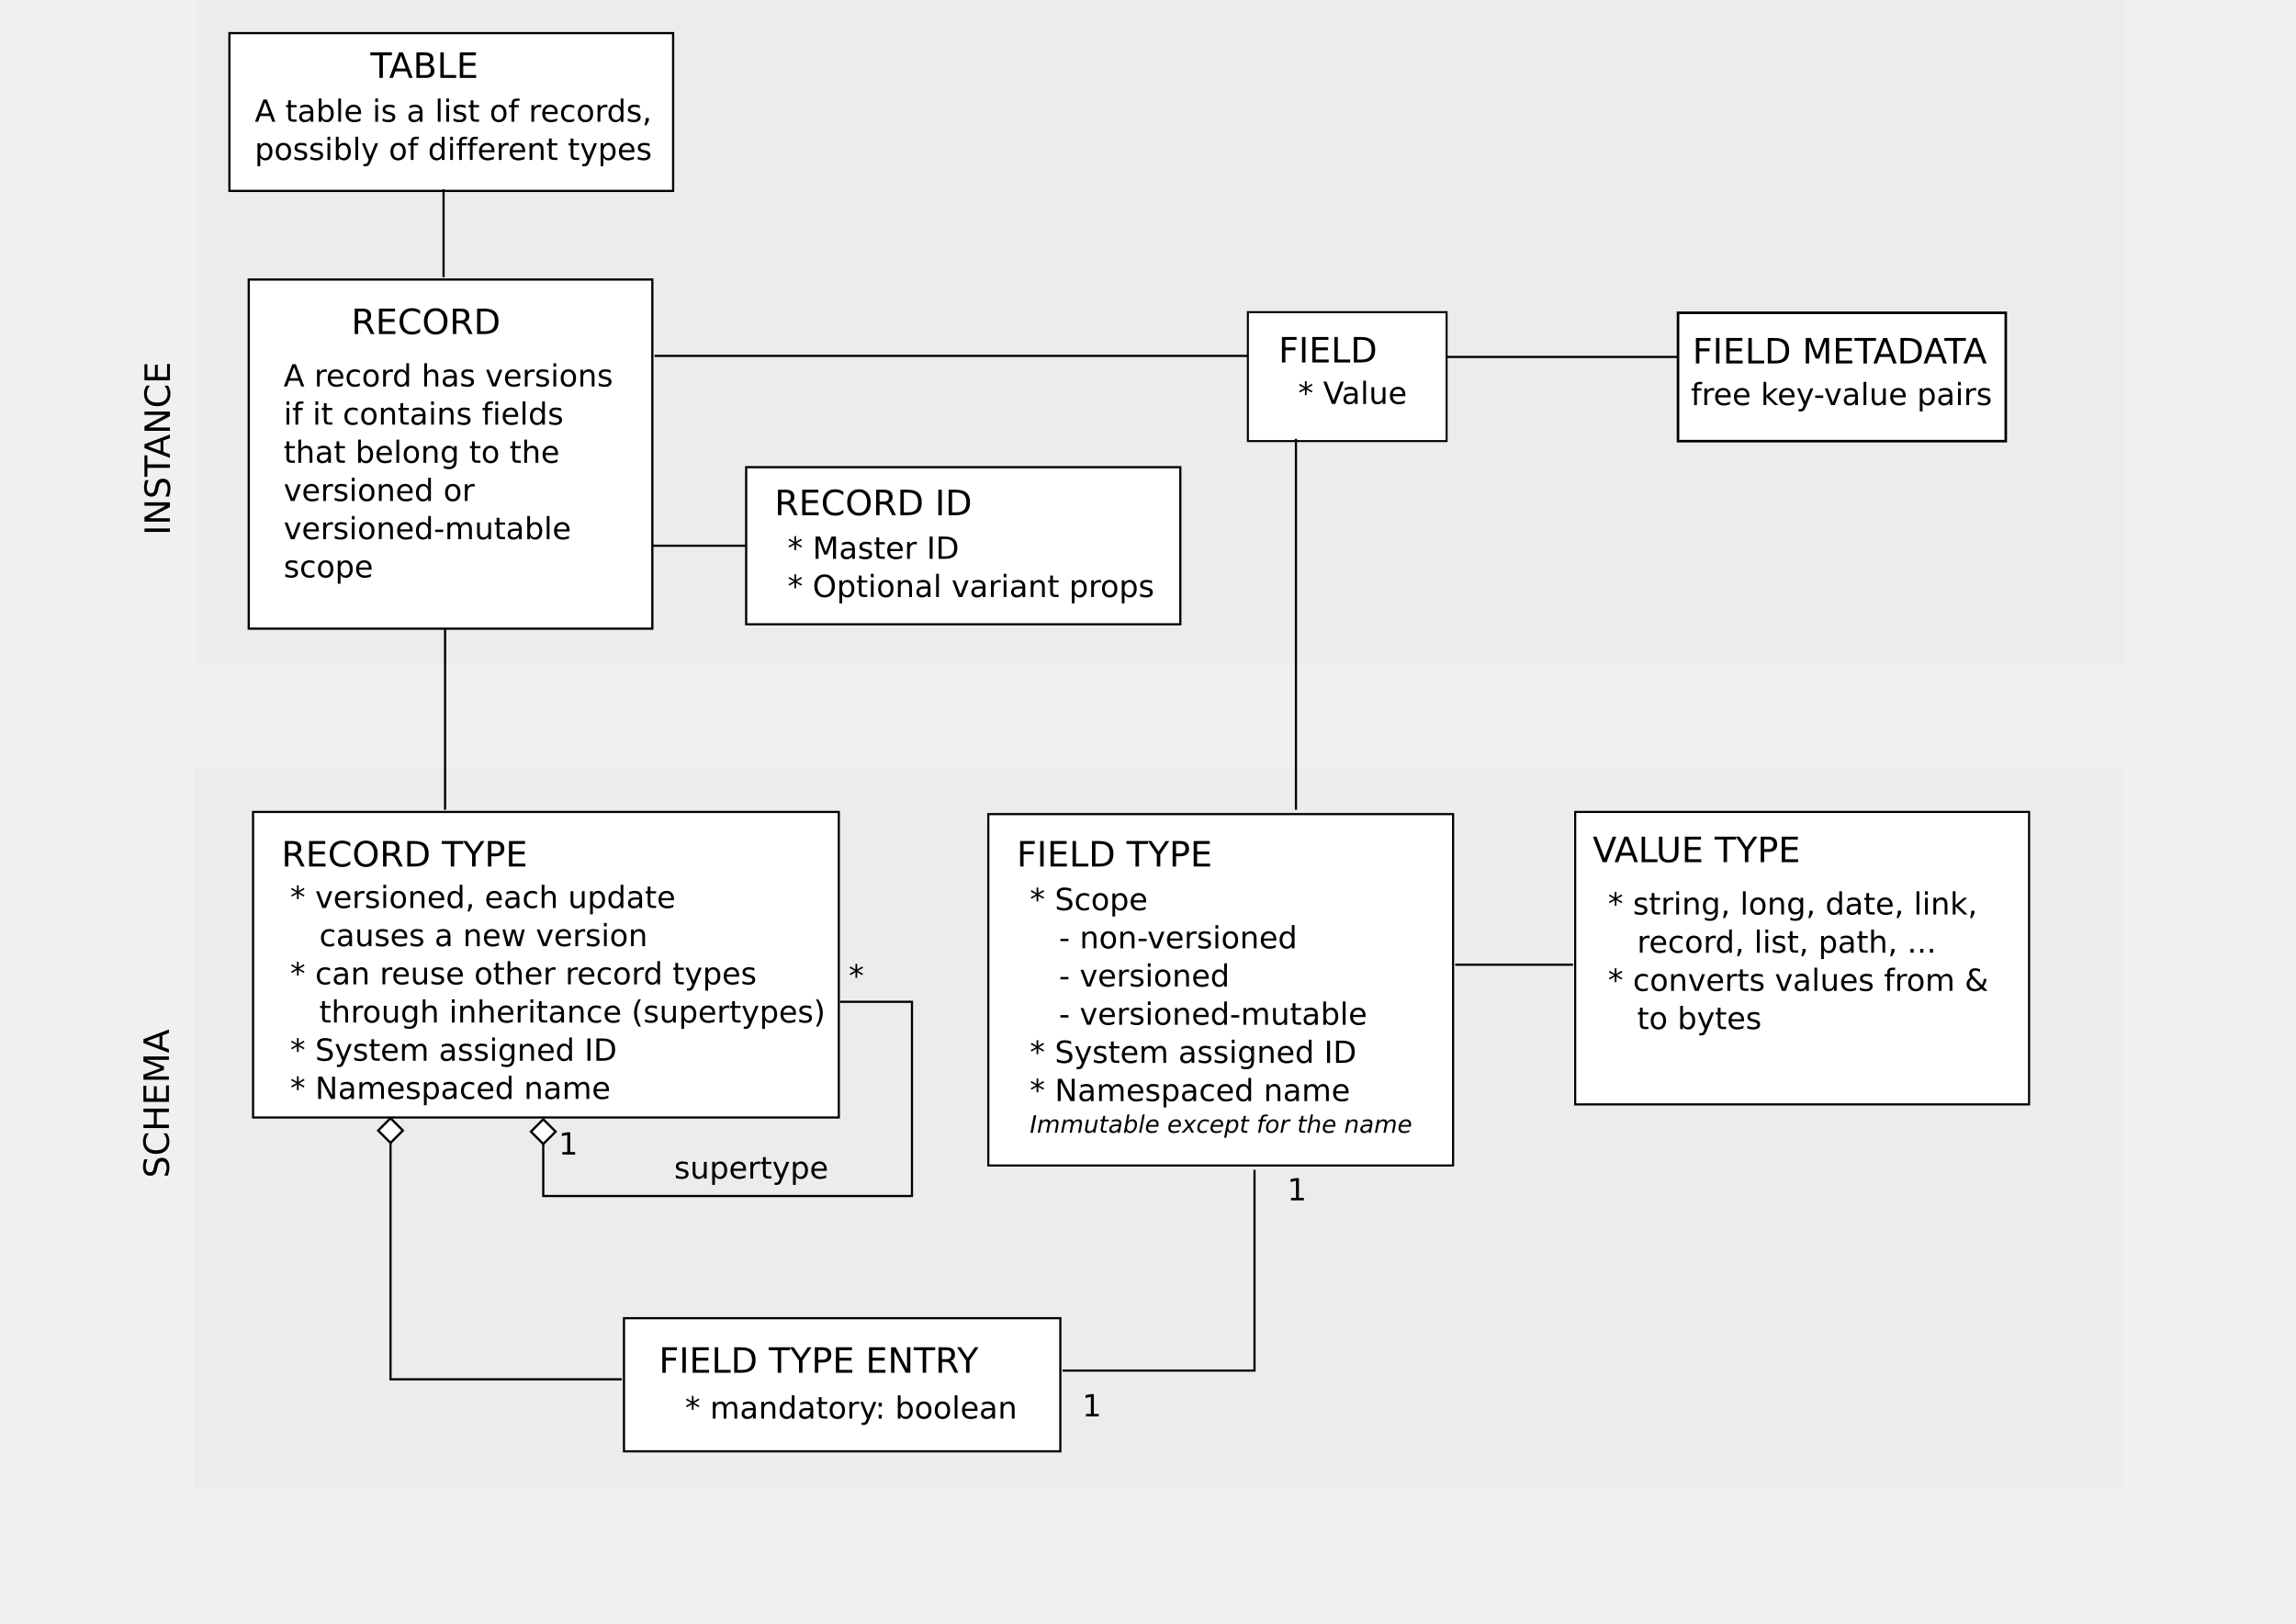
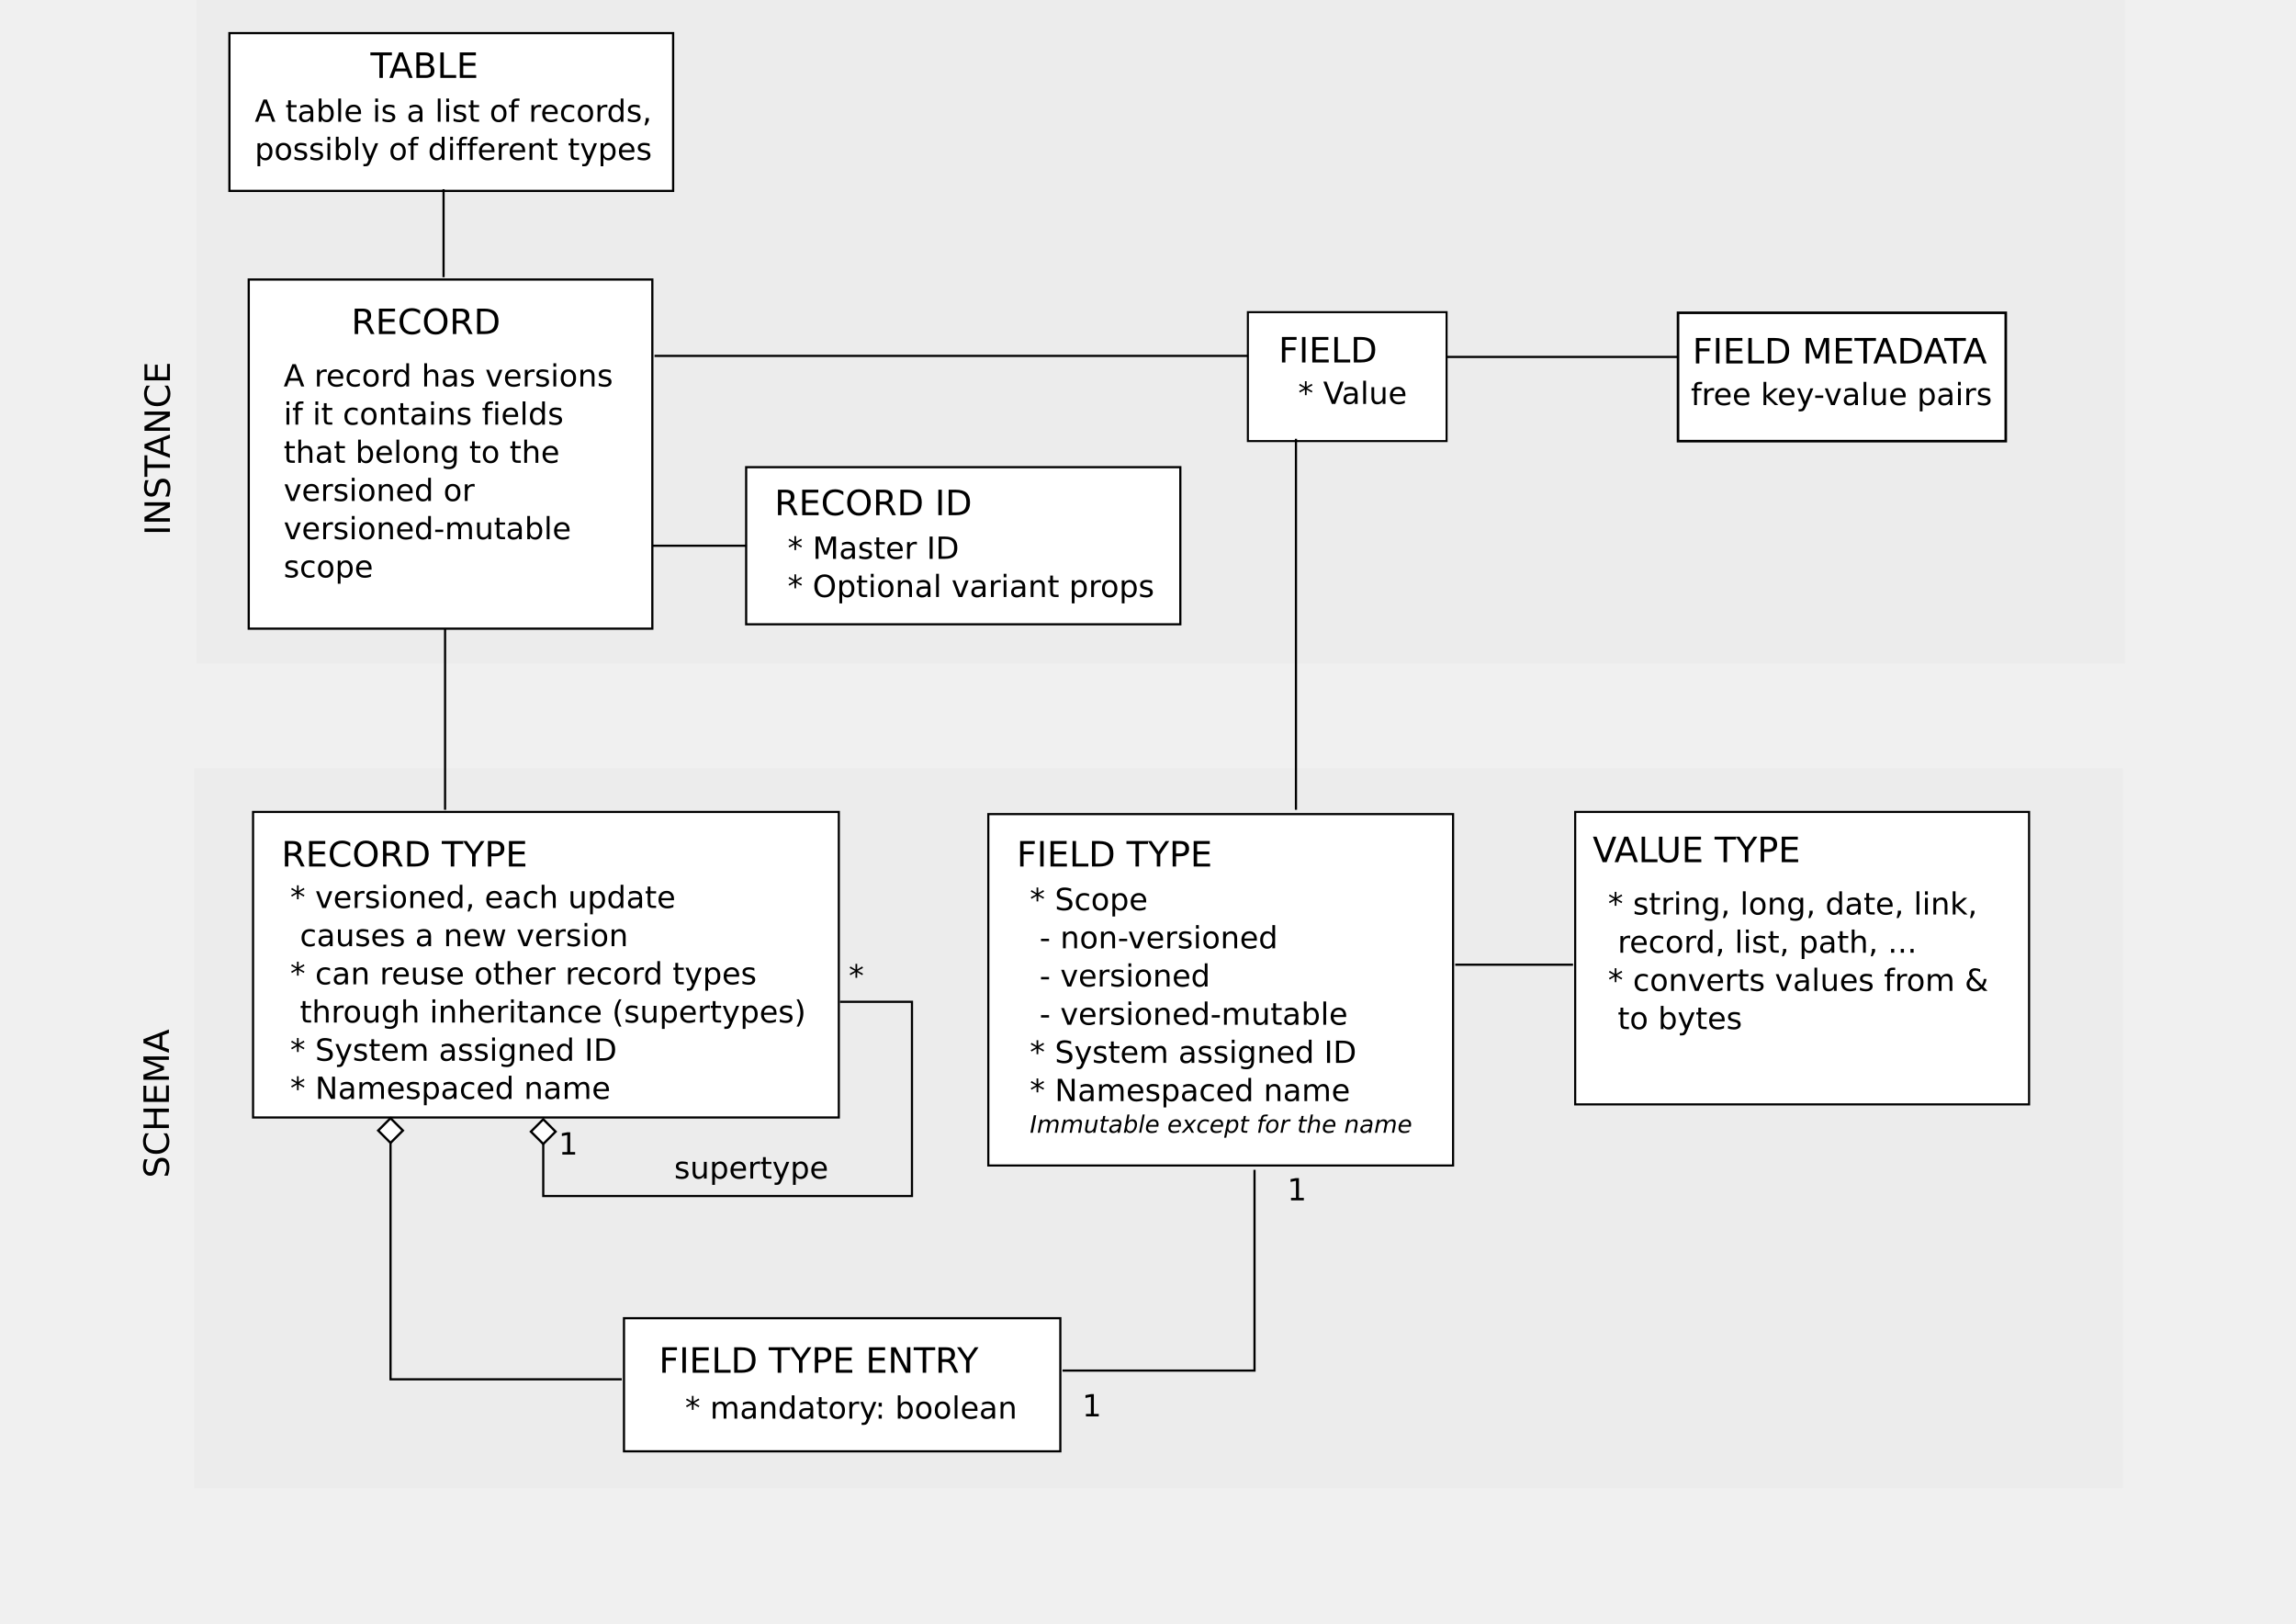
- <svg xmlns="http://www.w3.org/2000/svg" width="1052.362" height="744.094" id="svg4011" version="1.1">
+ <svg xmlns="http://www.w3.org/2000/svg" id="svg4011" width="1052.362" height="744.094" version="1.1">
  <defs id="defs4013">
-     <marker orient="auto" refY="0.0" refX="0.0" id="EmptyDiamondL" style="overflow:visible">
-       <path id="path4734" d="M 0,-7.071 L -7.071,0 L 0,7.071 L 7.071,0 L 0,-7.071 z " style="fill-rule:evenodd;fill:#FFFFFF;stroke:#000000;stroke-width:1.0pt;marker-start:none" transform="scale(0.8)" />
+     <marker id="EmptyDiamondL" orient="auto" refX="0" refY="0" style="overflow:visible">
+       <path id="path4734" d="M 0,-7.071 L -7.071,0 L 0,7.071 L 7.071,0 L 0,-7.071 z" transform="scale(0.8)" style="fill-rule:evenodd;fill:#fff;stroke:#000;stroke-width:1pt;marker-start:none" />
    </marker>
  </defs>
-   <g id="layer2" />
  <g id="layer1" transform="translate(0,-308.2677)">
-     <rect y="660.362" x="89" height="330" width="884" id="rect5359" style="fill:#ececec;fill-opacity:1;stroke:#000000;stroke-width:0;stroke-miterlimit:4;stroke-opacity:1;stroke-dasharray:none;stroke-dashoffset:0" />
-     <rect style="fill:#ececec;fill-opacity:1;stroke:#000000;stroke-width:0;stroke-miterlimit:4;stroke-opacity:1;stroke-dasharray:none;stroke-dashoffset:0" id="rect5357" width="884" height="309.057" x="90" y="303.305" />
-     <rect style="fill:#ffffff;stroke:#000000;stroke-width:0.97;stroke-miterlimit:4;stroke-opacity:1;stroke-dasharray:none" id="rect5318" width="208.03" height="134.03" x="721.985" y="680.347" />
-     <rect style="fill:#ffffff;stroke:#000000;stroke-width:1;stroke-miterlimit:4;stroke-opacity:1;stroke-dasharray:none" id="rect5094" width="200" height="61" x="286" y="912.362" />
-     <rect style="fill:#ffffff;stroke:#000000;stroke-width:0.973;stroke-miterlimit:4;stroke-opacity:1;stroke-dasharray:none" id="rect5084" width="213.027" height="161.027" x="452.987" y="681.349" />
-     <rect style="fill:#ffffff;stroke:#000000;stroke-width:1.009;stroke-miterlimit:4;stroke-opacity:1;stroke-dasharray:none" id="rect5343" width="184.991" height="159.991" x="114.005" y="436.367" />
-     <text xml:space="preserve" style="font-size:40px;font-style:normal;font-weight:normal;fill:#000000;fill-opacity:1;stroke:none;font-family:Bitstream Vera Sans" x="161" y="461.362" id="text4021">
+     <rect id="rect5359" width="884" height="330" x="89" y="660.362" style="fill:#ececec;fill-opacity:1;stroke:#000;stroke-width:0;stroke-miterlimit:4;stroke-opacity:1;stroke-dasharray:none;stroke-dashoffset:0" />
+     <rect style="fill:#ececec;fill-opacity:1;stroke:#000;stroke-width:0;stroke-miterlimit:4;stroke-opacity:1;stroke-dasharray:none;stroke-dashoffset:0" id="rect5357" width="884" height="309.057" x="90" y="303.305" />
+     <rect style="fill:#fff;stroke:#000;stroke-width:.97;stroke-miterlimit:4;stroke-opacity:1;stroke-dasharray:none" id="rect5318" width="208.03" height="134.03" x="721.985" y="680.347" />
+     <rect style="fill:#fff;stroke:#000;stroke-width:1;stroke-miterlimit:4;stroke-opacity:1;stroke-dasharray:none" id="rect5094" width="200" height="61" x="286" y="912.362" />
+     <rect style="fill:#fff;stroke:#000;stroke-width:.973;stroke-miterlimit:4;stroke-opacity:1;stroke-dasharray:none" id="rect5084" width="213.027" height="161.027" x="452.987" y="681.349" />
+     <rect style="fill:#fff;stroke:#000;stroke-width:1.009;stroke-miterlimit:4;stroke-opacity:1;stroke-dasharray:none" id="rect5343" width="184.991" height="159.991" x="114.005" y="436.367" />
+     <text style="font-size:40px;font-style:normal;font-weight:400;fill:#000;fill-opacity:1;stroke:none;font-family:Bitstream Vera Sans" id="text4021" x="161" y="461.362" xml:space="preserve">
      <tspan id="tspan4023" x="161" y="461.362" style="font-size:16px">RECORD</tspan>
    </text>
-     <text xml:space="preserve" style="font-size:14px;font-style:normal;font-weight:normal;fill:#000000;fill-opacity:1;stroke:none;font-family:Bitstream Vera Sans" x="130" y="485.362" id="text4025">
+     <text style="font-size:14px;font-style:normal;font-weight:400;fill:#000;fill-opacity:1;stroke:none;font-family:Bitstream Vera Sans" id="text4025" x="130" y="485.362" xml:space="preserve">
      <tspan id="tspan4027" x="130" y="485.362">A record has versions</tspan>
-       <tspan x="130" y="502.862" id="tspan4029">if it contains fields</tspan>
-       <tspan x="130" y="520.362" id="tspan4031">that belong to the</tspan>
-       <tspan x="130" y="537.862" id="tspan5339">versioned or</tspan>
-       <tspan x="130" y="555.362" id="tspan5341">versioned-mutable</tspan>
-       <tspan x="130" y="572.862" id="tspan4033">scope</tspan>
+       <tspan id="tspan4029" x="130" y="502.862">if it contains fields</tspan>
+       <tspan id="tspan4031" x="130" y="520.362">that belong to the</tspan>
+       <tspan id="tspan5339" x="130" y="537.862">versioned or</tspan>
+       <tspan id="tspan5341" x="130" y="555.362">versioned-mutable</tspan>
+       <tspan id="tspan4033" x="130" y="572.862">scope</tspan>
    </text>
-     <rect style="fill:#ffffff;stroke:#000000;stroke-width:0.92;stroke-miterlimit:4;stroke-opacity:1;stroke-dasharray:none" id="rect5345" width="91.08" height="59.08" x="571.96" y="451.322" />
-     <text id="text4035" y="474.362" x="586" style="font-size:40px;font-style:normal;font-weight:normal;fill:#000000;fill-opacity:1;stroke:none;font-family:Bitstream Vera Sans" xml:space="preserve">
-       <tspan style="font-size:16px" y="474.362" x="586" id="tspan4037">FIELD</tspan>
+     <rect style="fill:#fff;stroke:#000;stroke-width:.92;stroke-miterlimit:4;stroke-opacity:1;stroke-dasharray:none" id="rect5345" width="91.08" height="59.08" x="571.96" y="451.322" />
+     <text id="text4035" x="586" y="474.362" xml:space="preserve" style="font-size:40px;font-style:normal;font-weight:400;fill:#000;fill-opacity:1;stroke:none;font-family:Bitstream Vera Sans">
+       <tspan style="font-size:16px" id="tspan4037" x="586" y="474.362">FIELD</tspan>
    </text>
-     <rect style="fill:#ffffff;stroke:#000000;stroke-opacity:1" id="rect5329" width="199" height="72" x="342" y="522.362" />
-     <text xml:space="preserve" style="font-size:40px;font-style:normal;font-weight:normal;fill:#000000;fill-opacity:1;stroke:none;font-family:Bitstream Vera Sans" x="355" y="544.362" id="text4039">
+     <rect style="fill:#fff;stroke:#000;stroke-opacity:1" id="rect5329" width="199" height="72" x="342" y="522.362" />
+     <text style="font-size:40px;font-style:normal;font-weight:400;fill:#000;fill-opacity:1;stroke:none;font-family:Bitstream Vera Sans" id="text4039" x="355" y="544.362" xml:space="preserve">
      <tspan id="tspan4041" x="355" y="544.362" style="font-size:16px">RECORD ID</tspan>
    </text>
-     <text xml:space="preserve" style="font-size:14px;font-style:normal;font-weight:normal;fill:#000000;fill-opacity:1;stroke:none;font-family:Bitstream Vera Sans" x="595" y="493.362" id="text4043">
+     <text style="font-size:14px;font-style:normal;font-weight:400;fill:#000;fill-opacity:1;stroke:none;font-family:Bitstream Vera Sans" id="text4043" x="595" y="493.362" xml:space="preserve">
      <tspan id="tspan4045" x="595" y="493.362">* Value</tspan>
    </text>
-     <text xml:space="preserve" style="font-size:14px;font-style:normal;font-weight:normal;fill:#000000;fill-opacity:1;stroke:none;font-family:Bitstream Vera Sans" x="361" y="564.362" id="text4047">
+     <text style="font-size:14px;font-style:normal;font-weight:400;fill:#000;fill-opacity:1;stroke:none;font-family:Bitstream Vera Sans" id="text4047" x="361" y="564.362" xml:space="preserve">
      <tspan id="tspan4049" x="361" y="564.362">* Master ID</tspan>
-       <tspan x="361" y="581.862" id="tspan4051">* Optional variant props</tspan>
+       <tspan id="tspan4051" x="361" y="581.862">* Optional variant props</tspan>
    </text>
-     <rect style="fill:#ffffff;stroke:#000000;stroke-width:0.984;stroke-opacity:1" id="rect4087" width="268.472" height="140.016" x="115.992" y="680.354" />
-     <text id="text4053" y="705.362" x="129" style="font-size:40px;font-style:normal;font-weight:normal;fill:#000000;fill-opacity:1;stroke:none;font-family:Bitstream Vera Sans" xml:space="preserve">
-       <tspan style="font-size:16px" y="705.362" x="129" id="tspan4055">RECORD TYPE</tspan>
+     <rect style="fill:#fff;stroke:#000;stroke-width:.984;stroke-opacity:1" id="rect4087" width="268.472" height="140.016" x="115.992" y="680.354" />
+     <text id="text4053" x="129" y="705.362" xml:space="preserve" style="font-size:40px;font-style:normal;font-weight:400;fill:#000;fill-opacity:1;stroke:none;font-family:Bitstream Vera Sans">
+       <tspan style="font-size:16px" id="tspan4055" x="129" y="705.362">RECORD TYPE</tspan>
    </text>
-     <text xml:space="preserve" style="font-size:40px;font-style:normal;font-weight:normal;fill:#000000;fill-opacity:1;stroke:none;font-family:Bitstream Vera Sans" x="466" y="705.362" id="text4057">
+     <text style="font-size:40px;font-style:normal;font-weight:400;fill:#000;fill-opacity:1;stroke:none;font-family:Bitstream Vera Sans" id="text4057" x="466" y="705.362" xml:space="preserve">
      <tspan id="tspan4059" x="466" y="705.362" style="font-size:16px">FIELD TYPE</tspan>
    </text>
-     <text xml:space="preserve" style="font-size:14px;font-style:normal;font-weight:normal;fill:#000000;fill-opacity:1;stroke:none;font-family:Bitstream Vera Sans" x="472" y="725.362" id="text4061">
+     <text style="font-size:14px;font-style:normal;font-weight:400;fill:#000;fill-opacity:1;stroke:none;font-family:Bitstream Vera Sans" id="text4061" x="472" y="725.362" xml:space="preserve">
      <tspan id="tspan4063" x="472" y="725.362">* Scope</tspan>
-       <tspan x="472" y="742.862" id="tspan4065">   - non-versioned</tspan>
-       <tspan x="472" y="760.362" id="tspan4069">   - versioned</tspan>
-       <tspan x="472" y="777.862" id="tspan4067">   - versioned-mutable</tspan>
-       <tspan x="472" y="795.362" id="tspan4071">* System assigned ID</tspan>
-       <tspan x="472" y="812.862" id="tspan4073">* Namespaced name</tspan>
-       <tspan x="472" y="827.372" id="tspan4075" style="font-size:11px;font-style:italic;-inkscape-font-specification:AlArabiya Italic">Immutable except for the name</tspan>
+       <tspan id="tspan4065" x="472" y="742.862"> - non-versioned</tspan>
+       <tspan id="tspan4069" x="472" y="760.362"> - versioned</tspan>
+       <tspan id="tspan4067" x="472" y="777.862"> - versioned-mutable</tspan>
+       <tspan id="tspan4071" x="472" y="795.362">* System assigned ID</tspan>
+       <tspan id="tspan4073" x="472" y="812.862">* Namespaced name</tspan>
+       <tspan id="tspan4075" x="472" y="827.372" style="font-size:11px;font-style:italic;-inkscape-font-specification:AlArabiya Italic">Immutable except for the name</tspan>
    </text>
-     <text xml:space="preserve" style="font-size:14px;font-style:normal;font-weight:normal;fill:#000000;fill-opacity:1;stroke:none;font-family:Bitstream Vera Sans" x="133" y="724.362" id="text4077">
+     <text style="font-size:14px;font-style:normal;font-weight:400;fill:#000;fill-opacity:1;stroke:none;font-family:Bitstream Vera Sans" id="text4077" x="133" y="724.362" xml:space="preserve">
      <tspan id="tspan4079" x="133" y="724.362">* versioned, each update</tspan>
-       <tspan x="133" y="741.862" id="tspan4081">   causes a new version</tspan>
-       <tspan x="133" y="759.362" id="tspan4083">* can reuse other record types</tspan>
-       <tspan x="133" y="776.862" id="tspan4085">   through inheritance (supertypes)</tspan>
-       <tspan x="133" y="794.362" id="tspan3569">* System assigned ID</tspan>
-       <tspan x="133" y="811.862" id="tspan3571">* Namespaced name</tspan>
+       <tspan id="tspan4081" x="133" y="741.862"> causes a new version</tspan>
+       <tspan id="tspan4083" x="133" y="759.362">* can reuse other record types</tspan>
+       <tspan id="tspan4085" x="133" y="776.862"> through inheritance (supertypes)</tspan>
+       <tspan id="tspan3569" x="133" y="794.362">* System assigned ID</tspan>
+       <tspan id="tspan3571" x="133" y="811.862">* Namespaced name</tspan>
    </text>
-     <path style="fill:none;stroke:#000000;stroke-width:1px;stroke-linecap:butt;stroke-linejoin:miter;stroke-opacity:1;marker-start:url(#EmptyDiamondL)" d="m 249,826.862 0,29.5 169,0 0,-89 -33,0" id="path4622" />
-     <text xml:space="preserve" style="font-size:14px;font-style:normal;font-weight:normal;fill:#000000;fill-opacity:1;stroke:none;font-family:Bitstream Vera Sans" x="256" y="837.362" id="text5072">
+     <path style="fill:none;stroke:#000;stroke-width:1px;stroke-linecap:butt;stroke-linejoin:miter;stroke-opacity:1;marker-start:url(#EmptyDiamondL)" id="path4622" d="m 249,826.862 0,29.5 169,0 0,-89 -33,0" />
+     <text style="font-size:14px;font-style:normal;font-weight:400;fill:#000;fill-opacity:1;stroke:none;font-family:Bitstream Vera Sans" id="text5072" x="256" y="837.362" xml:space="preserve">
      <tspan id="tspan5074" x="256" y="837.362">1</tspan>
    </text>
-     <text xml:space="preserve" style="font-size:14px;font-style:normal;font-weight:normal;fill:#000000;fill-opacity:1;stroke:none;font-family:Bitstream Vera Sans" x="389" y="760.362" id="text5076">
+     <text style="font-size:14px;font-style:normal;font-weight:400;fill:#000;fill-opacity:1;stroke:none;font-family:Bitstream Vera Sans" id="text5076" x="389" y="760.362" xml:space="preserve">
      <tspan id="tspan5078" x="389" y="760.362">*</tspan>
    </text>
-     <text xml:space="preserve" style="font-size:14px;font-style:normal;font-weight:normal;fill:#000000;fill-opacity:1;stroke:none;font-family:Bitstream Vera Sans" x="309" y="848.362" id="text5080">
+     <text style="font-size:14px;font-style:normal;font-weight:400;fill:#000;fill-opacity:1;stroke:none;font-family:Bitstream Vera Sans" id="text5080" x="309" y="848.362" xml:space="preserve">
      <tspan id="tspan5082" x="309" y="848.362">supertype</tspan>
    </text>
-     <text xml:space="preserve" style="font-size:16px;font-style:normal;font-weight:normal;fill:#000000;fill-opacity:1;stroke:none;font-family:Bitstream Vera Sans" x="302" y="937.362" id="text5086">
+     <text style="font-size:16px;font-style:normal;font-weight:400;fill:#000;fill-opacity:1;stroke:none;font-family:Bitstream Vera Sans" id="text5086" x="302" y="937.362" xml:space="preserve">
      <tspan id="tspan5088" x="302" y="937.362">FIELD TYPE ENTRY</tspan>
    </text>
-     <text xml:space="preserve" style="font-size:14px;font-style:normal;font-weight:normal;fill:#000000;fill-opacity:1;stroke:none;font-family:Bitstream Vera Sans" x="314" y="958.362" id="text5090">
+     <text style="font-size:14px;font-style:normal;font-weight:400;fill:#000;fill-opacity:1;stroke:none;font-family:Bitstream Vera Sans" id="text5090" x="314" y="958.362" xml:space="preserve">
      <tspan id="tspan5092" x="314" y="958.362">* mandatory: boolean</tspan>
    </text>
-     <path style="fill:none;stroke:#000000;stroke-width:1px;stroke-linecap:butt;stroke-linejoin:miter;stroke-opacity:1;marker-start:url(#EmptyDiamondL)" d="m 179,826.362 0,114 106,0" id="path5096" />
-     <path style="fill:none;stroke:#000000;stroke-width:1px;stroke-linecap:butt;stroke-linejoin:miter;stroke-opacity:1" d="m 487,936.362 88,0 0,-92" id="path5282" />
-     <text xml:space="preserve" style="font-size:14px;font-style:normal;font-weight:normal;fill:#000000;fill-opacity:1;stroke:none;font-family:Bitstream Vera Sans" x="496" y="957.362" id="text5284">
+     <path style="fill:none;stroke:#000;stroke-width:1px;stroke-linecap:butt;stroke-linejoin:miter;stroke-opacity:1;marker-start:url(#EmptyDiamondL)" id="path5096" d="m 179,826.362 0,114 106,0" />
+     <path style="fill:none;stroke:#000;stroke-width:1px;stroke-linecap:butt;stroke-linejoin:miter;stroke-opacity:1" id="path5282" d="m 487,936.362 88,0 0,-92" />
+     <text style="font-size:14px;font-style:normal;font-weight:400;fill:#000;fill-opacity:1;stroke:none;font-family:Bitstream Vera Sans" id="text5284" x="496" y="957.362" xml:space="preserve">
      <tspan id="tspan5286" x="496" y="957.362">1</tspan>
    </text>
-     <text xml:space="preserve" style="font-size:14px;font-style:normal;font-weight:normal;fill:#000000;fill-opacity:1;stroke:none;font-family:Bitstream Vera Sans" x="590" y="858.362" id="text5288">
+     <text style="font-size:14px;font-style:normal;font-weight:400;fill:#000;fill-opacity:1;stroke:none;font-family:Bitstream Vera Sans" id="text5288" x="590" y="858.362" xml:space="preserve">
      <tspan id="tspan5290" x="590" y="858.362">1</tspan>
    </text>
-     <text xml:space="preserve" style="font-size:16px;font-style:normal;font-weight:normal;fill:#000000;fill-opacity:1;stroke:none;font-family:Bitstream Vera Sans" x="730" y="703.362" id="text5292">
+     <text style="font-size:16px;font-style:normal;font-weight:400;fill:#000;fill-opacity:1;stroke:none;font-family:Bitstream Vera Sans" id="text5292" x="730" y="703.362" xml:space="preserve">
      <tspan id="tspan5294" x="730" y="703.362">VALUE TYPE</tspan>
    </text>
-     <text xml:space="preserve" style="font-size:14px;font-style:normal;font-weight:normal;fill:#000000;fill-opacity:1;stroke:none;font-family:Bitstream Vera Sans" x="737" y="727.362" id="text5296">
-       <tspan x="737" y="727.362" id="tspan5316">* string, long, date, link,</tspan>
-       <tspan x="737" y="744.862" id="tspan3224">   record, list, path, ...</tspan>
-       <tspan x="737" y="762.362" id="tspan5302">* converts values from &amp;</tspan>
-       <tspan x="737" y="779.862" id="tspan5304">   to bytes</tspan>
+     <text style="font-size:14px;font-style:normal;font-weight:400;fill:#000;fill-opacity:1;stroke:none;font-family:Bitstream Vera Sans" id="text5296" x="737" y="727.362" xml:space="preserve">
+       <tspan id="tspan5316" x="737" y="727.362">* string, long, date, link,</tspan>
+       <tspan id="tspan3224" x="737" y="744.862"> record, list, path, ...</tspan>
+       <tspan id="tspan5302" x="737" y="762.362">* converts values from &amp;</tspan>
+       <tspan id="tspan5304" x="737" y="779.862"> to bytes</tspan>
    </text>
-     <path style="fill:none;stroke:#000000;stroke-width:1px;stroke-linecap:butt;stroke-linejoin:miter;stroke-opacity:1" d="m 667,750.362 54,0" id="path5322" />
-     <path style="fill:none;stroke:#000000;stroke-width:1px;stroke-linecap:butt;stroke-linejoin:miter;stroke-opacity:1" d="m 204,596.362 0,83" id="path5347" />
-     <path style="fill:none;stroke:#000000;stroke-width:1px;stroke-linecap:butt;stroke-linejoin:miter;stroke-opacity:1" d="m 299.029,558.362 43.239,0" id="path5349" />
-     <path style="fill:none;stroke:#000000;stroke-width:1px;stroke-linecap:butt;stroke-linejoin:miter;stroke-opacity:1" d="m 594,509.362 0,170" id="path5351" />
-     <path style="fill:none;stroke:#000000;stroke-width:1px;stroke-linecap:butt;stroke-linejoin:miter;stroke-opacity:1" d="m 300,471.362 272,0" id="path5353" />
-     <text xml:space="preserve" style="font-size:16px;font-style:normal;font-weight:normal;fill:#000000;fill-opacity:1;stroke:none;font-family:Bitstream Vera Sans" x="-553.6" y="77.887" id="text5361" transform="matrix(0,-1,1,0,0,0)">
+     <path style="fill:none;stroke:#000;stroke-width:1px;stroke-linecap:butt;stroke-linejoin:miter;stroke-opacity:1" id="path5322" d="m 667,750.362 54,0" />
+     <path style="fill:none;stroke:#000;stroke-width:1px;stroke-linecap:butt;stroke-linejoin:miter;stroke-opacity:1" id="path5347" d="m 204,596.362 0,83" />
+     <path style="fill:none;stroke:#000;stroke-width:1px;stroke-linecap:butt;stroke-linejoin:miter;stroke-opacity:1" id="path5349" d="m 299.029,558.362 43.239,0" />
+     <path style="fill:none;stroke:#000;stroke-width:1px;stroke-linecap:butt;stroke-linejoin:miter;stroke-opacity:1" id="path5351" d="m 594,509.362 0,170" />
+     <path style="fill:none;stroke:#000;stroke-width:1px;stroke-linecap:butt;stroke-linejoin:miter;stroke-opacity:1" id="path5353" d="m 300,471.362 272,0" />
+     <text style="font-size:16px;font-style:normal;font-weight:400;fill:#000;fill-opacity:1;stroke:none;font-family:Bitstream Vera Sans" id="text5361" x="-553.6" y="77.887" transform="matrix(0,-1,1,0,0,0)" xml:space="preserve">
      <tspan id="tspan5363" x="-553.6" y="77.887">INSTANCE</tspan>
    </text>
-     <text xml:space="preserve" style="font-size:16px;font-style:normal;font-weight:normal;fill:#000000;fill-opacity:1;stroke:none;font-family:Bitstream Vera Sans" x="-848.128" y="77.414" id="text5365" transform="matrix(0,-1,1,0,0,0)">
+     <text style="font-size:16px;font-style:normal;font-weight:400;fill:#000;fill-opacity:1;stroke:none;font-family:Bitstream Vera Sans" id="text5365" x="-848.128" y="77.414" transform="matrix(0,-1,1,0,0,0)" xml:space="preserve">
      <tspan id="tspan5367" x="-848.128" y="77.414">SCHEMA</tspan>
    </text>
-     <text xml:space="preserve" style="font-size:12px;font-style:normal;font-weight:normal;fill:#000000;fill-opacity:1;stroke:none;font-family:Bitstream Vera Sans" x="370" y="278.362" id="text3047">
+     <text style="font-size:12px;font-style:normal;font-weight:400;fill:#000;fill-opacity:1;stroke:none;font-family:Bitstream Vera Sans" id="text3047" x="370" y="278.362" xml:space="preserve">
      <tspan id="tspan3049" x="370" y="278.362" style="font-size:28px">Lily repository model</tspan>
    </text>
-     <rect style="fill:#ffffff;stroke:#000000;stroke-width:1.178;stroke-miterlimit:4;stroke-opacity:1;stroke-dasharray:none" id="rect5345-2" width="150.219" height="58.822" x="769.11" y="451.609" />
-     <text id="text4035-4" y="474.831" x="775.741" style="font-size:40px;font-style:normal;font-weight:normal;fill:#000000;fill-opacity:1;stroke:none;font-family:Bitstream Vera Sans" xml:space="preserve">
-       <tspan style="font-size:16px" y="474.831" x="775.741" id="tspan4037-5">FIELD METADATA</tspan>
+     <rect style="fill:#fff;stroke:#000;stroke-width:1.178;stroke-miterlimit:4;stroke-opacity:1;stroke-dasharray:none" id="rect5345-2" width="150.219" height="58.822" x="769.11" y="451.609" />
+     <text id="text4035-4" x="775.741" y="474.831" xml:space="preserve" style="font-size:40px;font-style:normal;font-weight:400;fill:#000;fill-opacity:1;stroke:none;font-family:Bitstream Vera Sans">
+       <tspan style="font-size:16px" id="tspan4037-5" x="775.741" y="474.831">FIELD METADATA</tspan>
    </text>
-     <text xml:space="preserve" style="font-size:14px;font-style:normal;font-weight:normal;fill:#000000;fill-opacity:1;stroke:none;font-family:Bitstream Vera Sans" x="774.985" y="493.896" id="text4043-2">
+     <text style="font-size:14px;font-style:normal;font-weight:400;fill:#000;fill-opacity:1;stroke:none;font-family:Bitstream Vera Sans" id="text4043-2" x="774.985" y="493.896" xml:space="preserve">
      <tspan id="tspan4045-9" x="774.985" y="493.896">free key-value pairs</tspan>
    </text>
-     <rect style="fill:#ffffff;stroke:#000000;stroke-width:1.009;stroke-miterlimit:4;stroke-opacity:1;stroke-dasharray:none" id="rect5343-3" width="203.375" height="72.309" x="105.151" y="323.444" />
-     <text xml:space="preserve" style="font-size:40px;font-style:normal;font-weight:normal;fill:#000000;fill-opacity:1;stroke:none;font-family:Bitstream Vera Sans" x="169.803" y="343.974" id="text4021-5">
+     <rect style="fill:#fff;stroke:#000;stroke-width:1.009;stroke-miterlimit:4;stroke-opacity:1;stroke-dasharray:none" id="rect5343-3" width="203.375" height="72.309" x="105.151" y="323.444" />
+     <text style="font-size:40px;font-style:normal;font-weight:400;fill:#000;fill-opacity:1;stroke:none;font-family:Bitstream Vera Sans" id="text4021-5" x="169.803" y="343.974" xml:space="preserve">
      <tspan id="tspan4023-8" x="169.803" y="343.974" style="font-size:16px">TABLE</tspan>
    </text>
-     <text xml:space="preserve" style="font-size:14px;font-style:normal;font-weight:normal;fill:#000000;fill-opacity:1;stroke:none;font-family:Bitstream Vera Sans" x="116.75" y="364.065" id="text4025-4">
-       <tspan x="116.75" y="364.065" id="tspan4033-9">A table is a list of records,</tspan>
-       <tspan x="116.75" y="381.565" id="tspan4110">possibly of different types</tspan>
+     <text style="font-size:14px;font-style:normal;font-weight:400;fill:#000;fill-opacity:1;stroke:none;font-family:Bitstream Vera Sans" id="text4025-4" x="116.75" y="364.065" xml:space="preserve">
+       <tspan id="tspan4033-9" x="116.75" y="364.065">A table is a list of records,</tspan>
+       <tspan id="tspan4110" x="116.75" y="381.565">possibly of different types</tspan>
    </text>
-     <path style="fill:none;stroke:#000000;stroke-width:1px;stroke-linecap:butt;stroke-linejoin:miter;stroke-opacity:1" d="m 203.304,394.974 0,40.329" id="path5347-3" />
-     <path style="fill:none;stroke:#000000;stroke-width:1px;stroke-linecap:butt;stroke-linejoin:miter;stroke-opacity:1" d="m 663.336,471.838 105.926,0" id="path5349-4" />
+     <path style="fill:none;stroke:#000;stroke-width:1px;stroke-linecap:butt;stroke-linejoin:miter;stroke-opacity:1" id="path5347-3" d="m 203.304,394.974 0,40.329" />
+     <path style="fill:none;stroke:#000;stroke-width:1px;stroke-linecap:butt;stroke-linejoin:miter;stroke-opacity:1" id="path5349-4" d="m 663.336,471.838 105.926,0" />
  </g>
</svg>
